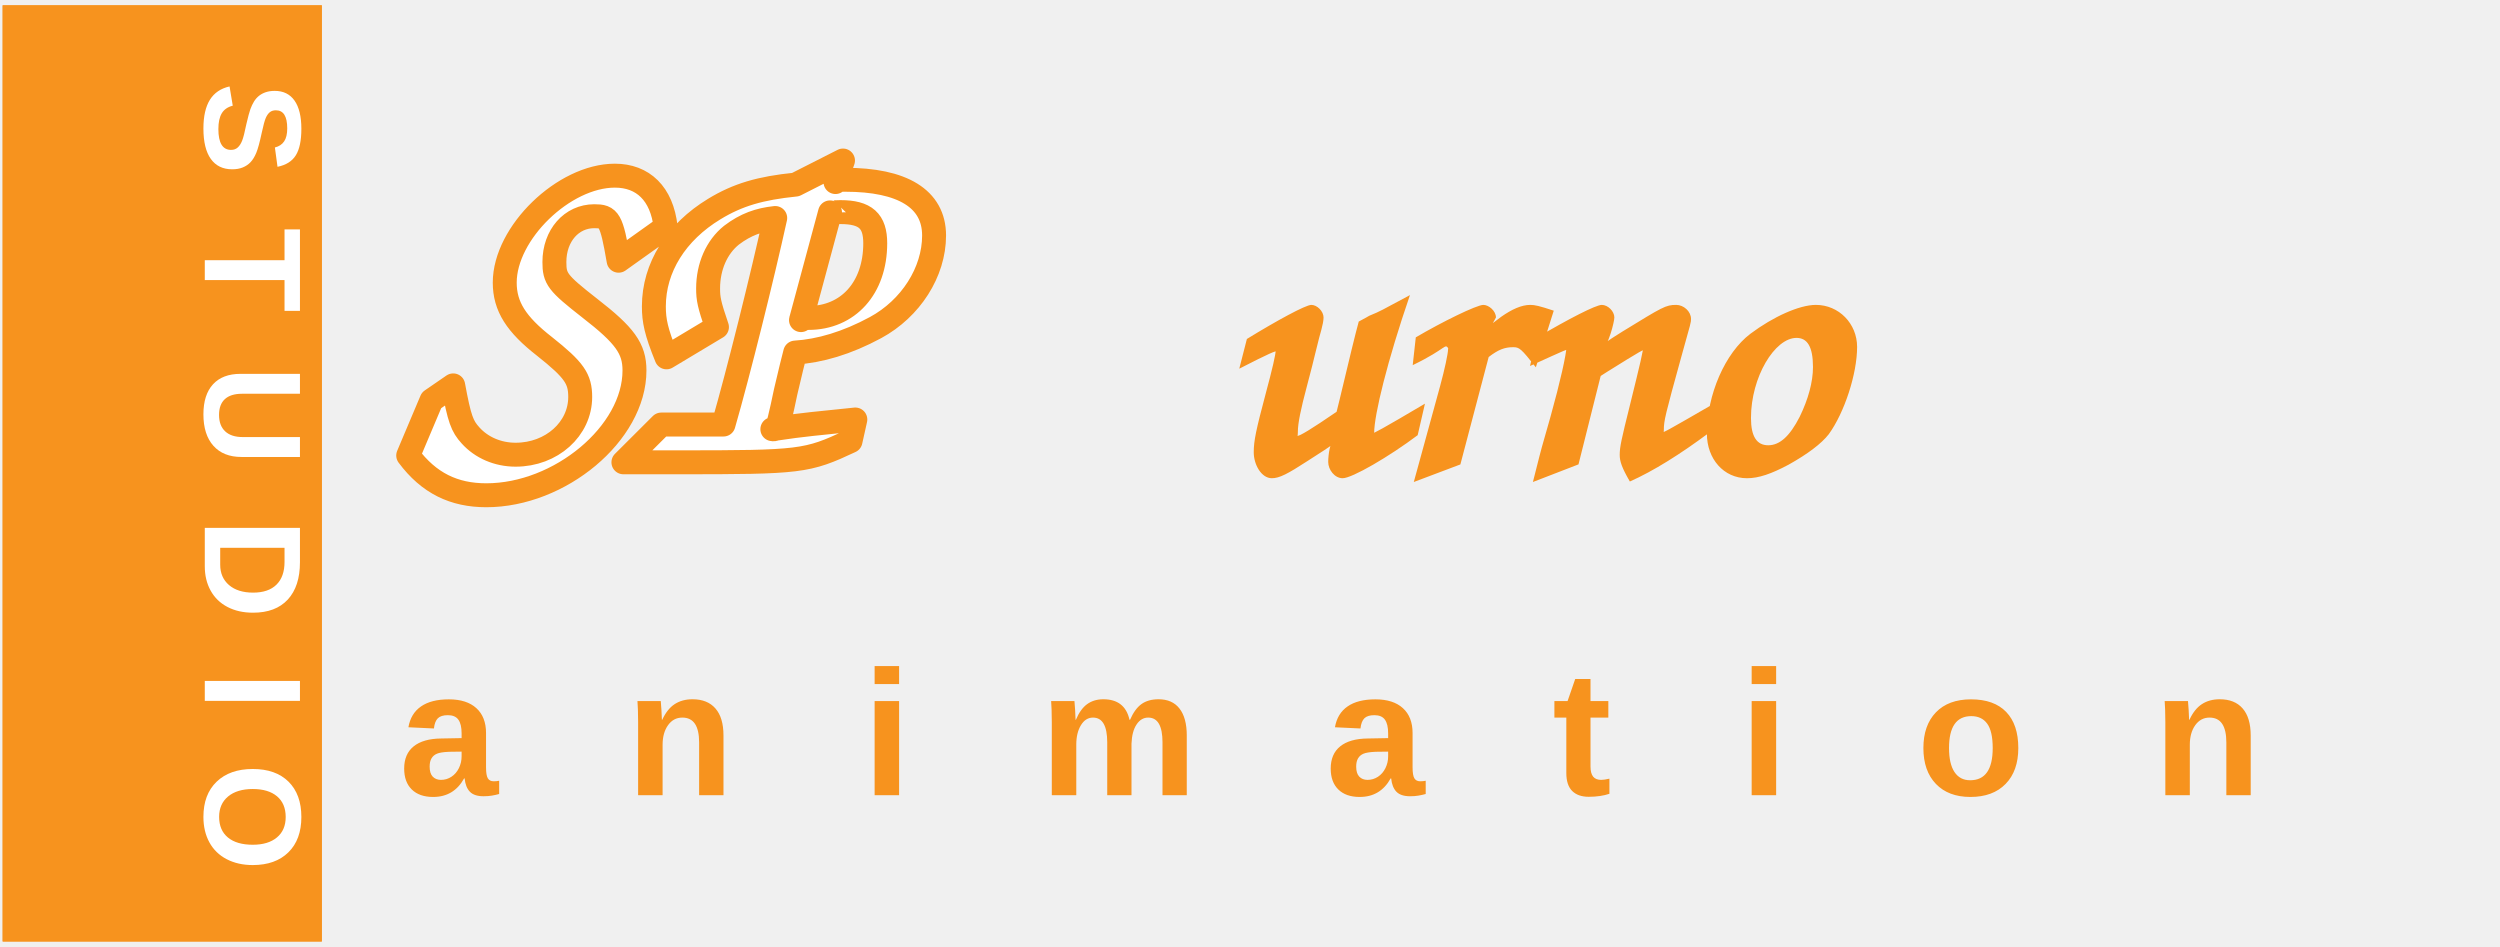
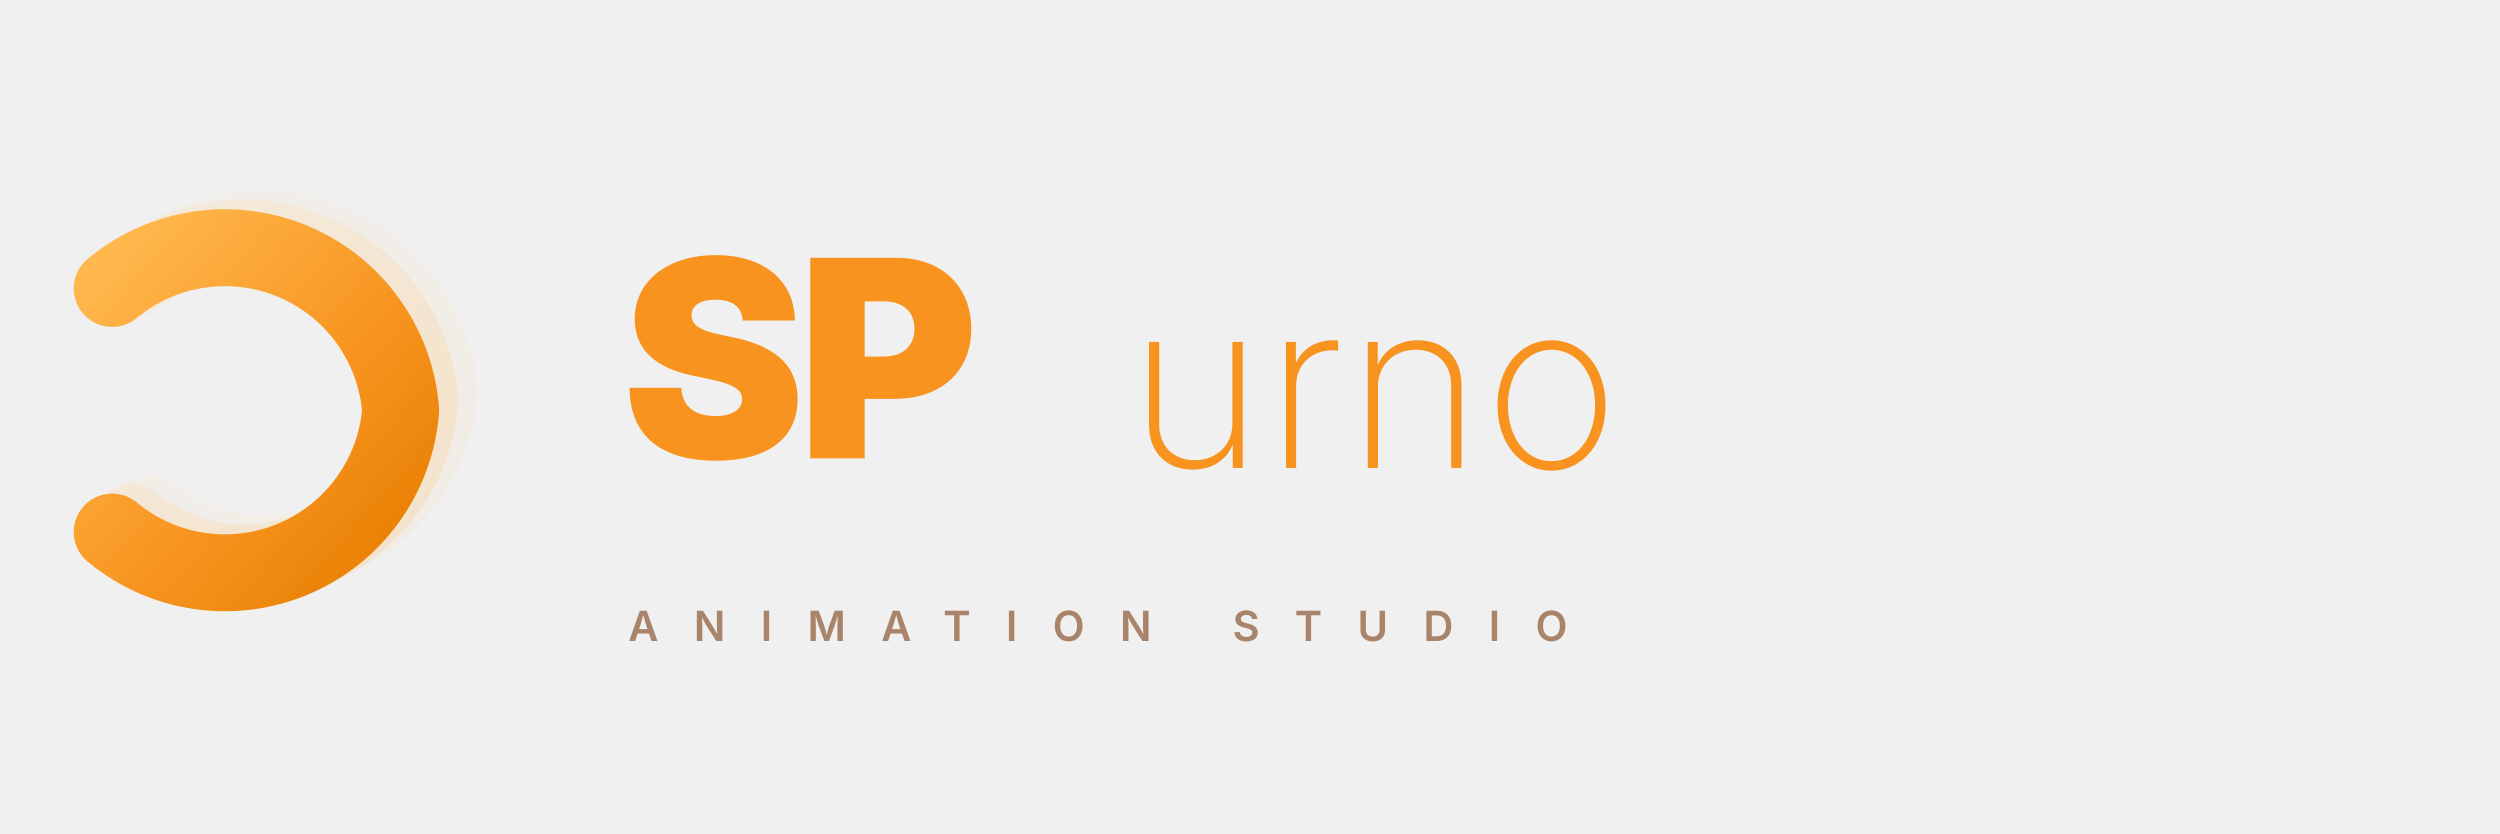
- <svg xmlns="http://www.w3.org/2000/svg" width="940" height="356" viewBox="0 0 940 356" role="img" aria-labelledby="title desc">
+ <svg xmlns="http://www.w3.org/2000/svg" viewBox="0 0 780 260" width="780" height="260" role="img" aria-labelledby="logoTitle logoDesc">
  <defs>
-     <style>
-       .orange{fill:#f7931e}
-       .script{font-family:"Brush Script MT","Segoe Script","Lucida Handwriting",cursive;font-weight:700}
-       .sans{font-family:"Quicksand","Montserrat","Arial",sans-serif;font-weight:800}
-     </style>
+     <linearGradient id="primary" x1="0%" y1="0%" x2="100%" y2="100%">
+       <stop offset="0%" stop-color="#FFB84D" />
+       <stop offset="60%" stop-color="#f7931e" />
+       <stop offset="100%" stop-color="#e67e00" />
+     </linearGradient>
+     <linearGradient id="ghost" x1="0%" y1="0%" x2="100%" y2="100%">
+       <stop offset="0%" stop-color="#FFD79C" />
+       <stop offset="100%" stop-color="#FFB84D" />
+     </linearGradient>
  </defs>
-   <rect x="1" y="2" width="120" height="352" rx="0" ry="0" fill="#f7931e" />
-   <path d="M121 2v352H1V2h87c18 0 33 15 33 33v286c0 18-15 33-33 33H1V2z" fill="#f7931e" />
-   <g transform="translate(77 31) rotate(90)">
-     <text class="sans" x="0" y="0" fill="#fff" font-size="52" letter-spacing="20">STUDIO</text>
+   <g transform="translate(35, 60)">
+     <path d="M 0,30 A 55,55 0 0,1 90,68 A 55,55 0 0,1 0,106" fill="none" stroke="url(#ghost)" stroke-width="24" stroke-linecap="round" stroke-linejoin="round" opacity="0.07" transform="translate(12, -6)" />
+     <path d="M 0,30 A 55,55 0 0,1 90,68 A 55,55 0 0,1 0,106" fill="none" stroke="url(#ghost)" stroke-width="24" stroke-linecap="round" stroke-linejoin="round" opacity="0.18" transform="translate(6, -3)" />
+     <path d="M 0,30 A 55,55 0 0,1 90,68 A 55,55 0 0,1 0,106" fill="none" stroke="url(#primary)" stroke-width="24" stroke-linecap="round" stroke-linejoin="round" />
  </g>
-   <text class="script" x="154" y="174" font-size="172" fill="#fff" stroke="#f7931e" stroke-width="9" stroke-linejoin="round">SP</text>
-   <text class="script orange" x="456" y="178" font-size="140">urno</text>
-   <text class="sans orange" x="150" y="299" font-size="67" letter-spacing="48">animation</text>
+   <text x="194" y="143" font-family="'Montserrat','Inter','Segoe UI',Arial,sans-serif" font-size="86" font-weight="900" fill="#f7931e" letter-spacing="-2.5" style="font-variant-numeric: lining-nums;">SP</text>
+   <text x="352" y="146" font-family="'Montserrat','Inter','Segoe UI',Arial,sans-serif" font-size="72" font-weight="250" fill="#f7931e" letter-spacing="0.5">urno</text>
+   <text x="196" y="200" font-family="'Montserrat','Inter','Segoe UI',Arial,sans-serif" font-size="13" font-weight="600" fill="#a8846a" letter-spacing="11">ANIMATION STUDIO</text>
</svg>
